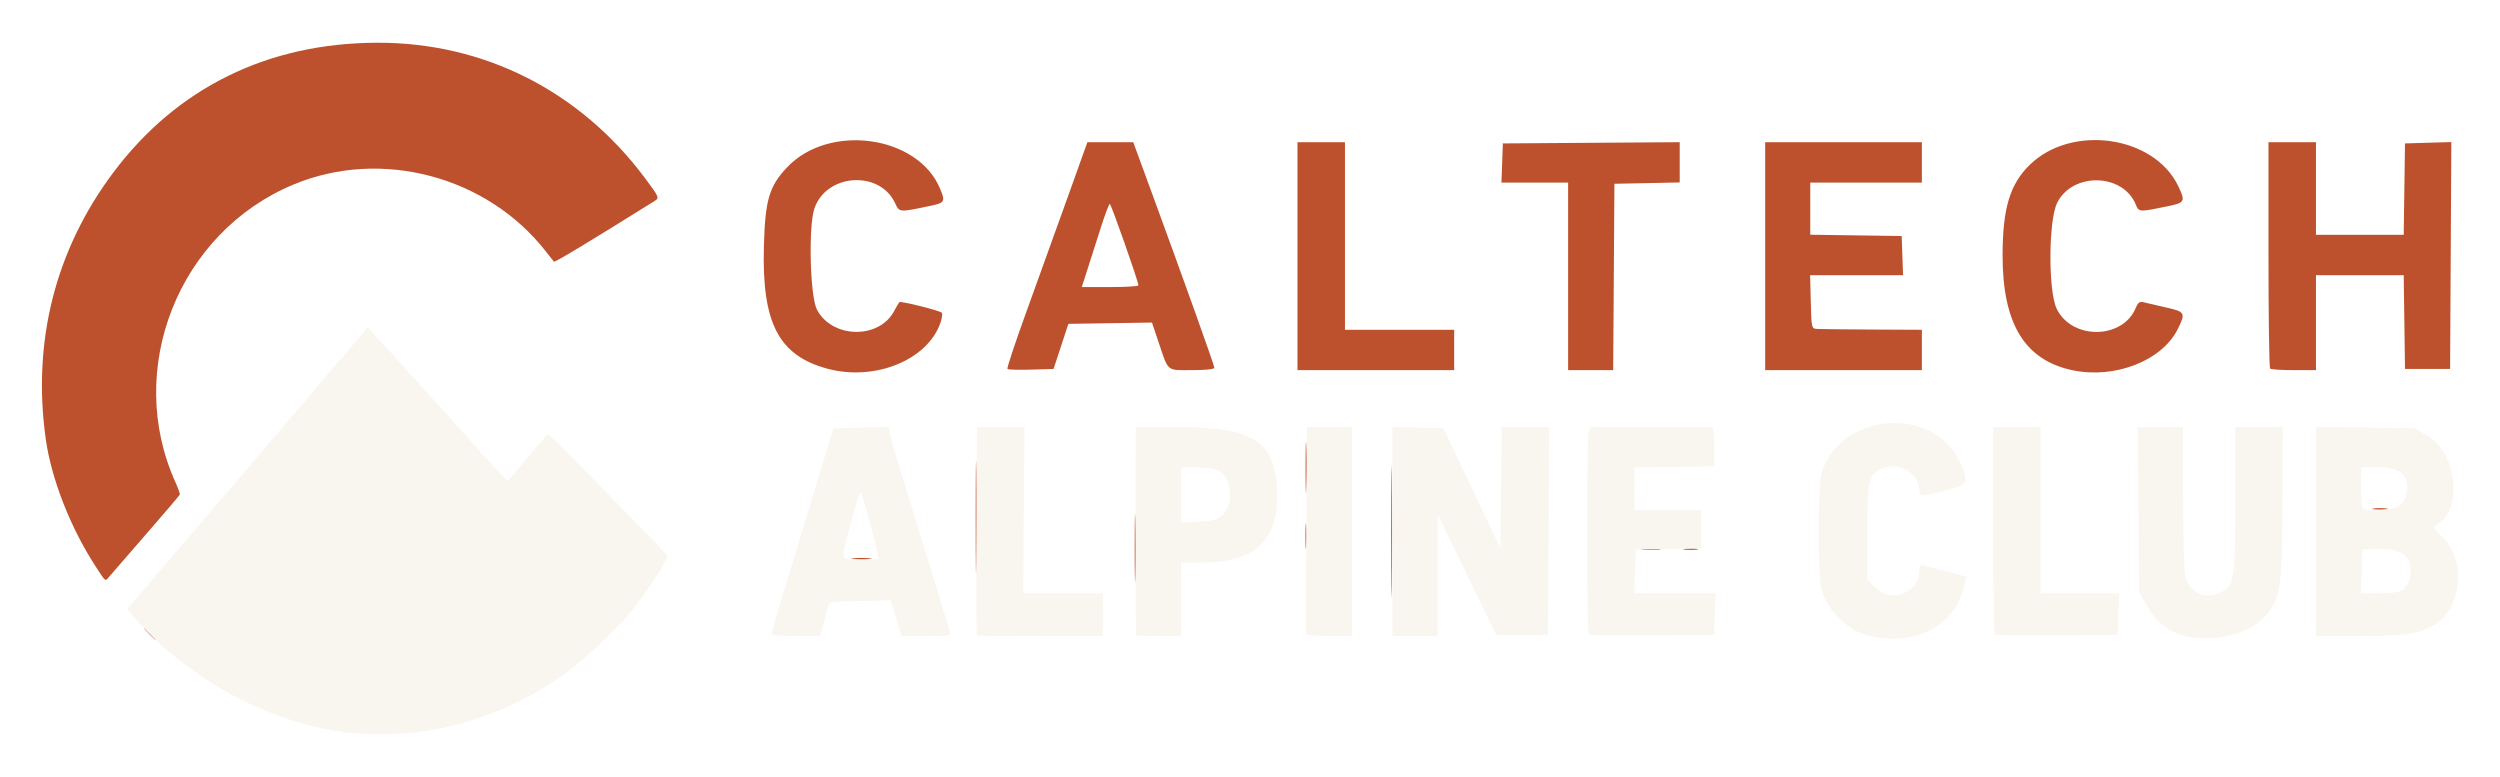
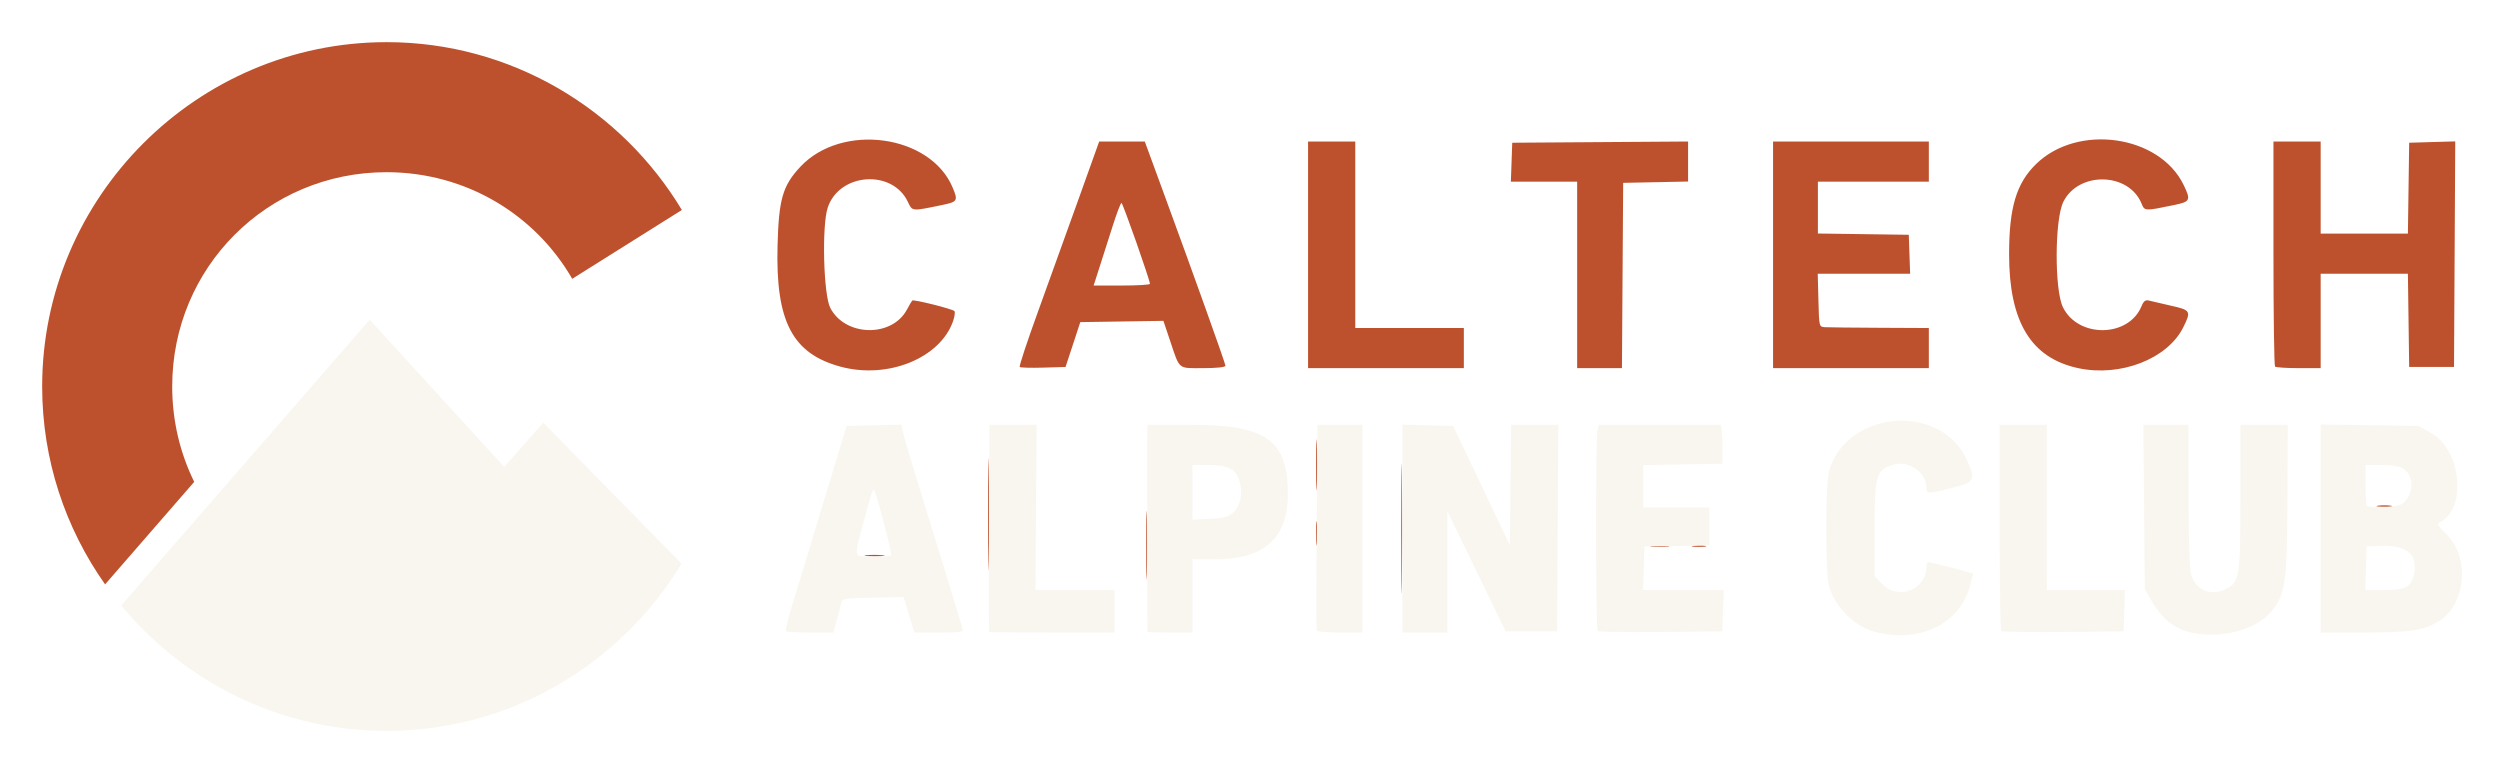
- <svg xmlns="http://www.w3.org/2000/svg" viewBox="-12.52 -17.52 1053.04 327.04" role="img" aria-label="Caltech Alpine Club">
-   <g transform="translate(0,-10.61)">
+ <svg xmlns="http://www.w3.org/2000/svg" viewBox="-17.58 -17.58 1059.16 328.16" role="img" aria-label="Caltech Alpine Club">
+   <g transform="translate(2.6,-10.61)">
    <path fill="#be512d" d="M573.46 217C573.46 192.52 573.59 182.51 573.75 194.75C573.91 206.99 573.91 227.01 573.75 239.25C573.59 251.49 573.46 241.48 573.46 217ZM398.45 211C398.45 189.82 398.59 181.16 398.75 191.75C398.91 202.34 398.91 219.66 398.75 230.25C398.59 240.84 398.45 232.18 398.45 211ZM465.43 224C465.43 211.07 465.57 205.79 465.75 212.25C465.92 218.71 465.92 229.29 465.75 235.75C465.57 242.21 465.43 236.93 465.43 224ZM346.73 228.28C348.5 228.06 351.65 228.05 353.73 228.27C355.8 228.49 354.35 228.67 350.5 228.67C346.65 228.68 344.95 228.5 346.73 228.28ZM537.35 219C537.35 214.32 537.52 212.41 537.73 214.75C537.94 217.09 537.94 220.91 537.73 223.25C537.52 225.59 537.35 223.68 537.35 219ZM679.75 224.28C681.54 224.05 684.46 224.05 686.25 224.28C688.04 224.5 686.58 224.68 683 224.68C679.42 224.68 677.96 224.5 679.75 224.28ZM697.26 224.28C698.78 224.05 701.03 224.06 702.26 224.3C703.49 224.53 702.25 224.72 699.5 224.71C696.75 224.71 695.74 224.51 697.26 224.28ZM987.25 207.28C988.76 207.05 991.24 207.05 992.75 207.28C994.26 207.51 993.02 207.7 990 207.7C986.98 207.7 985.74 207.51 987.25 207.28ZM537.41 190C537.41 180.38 537.56 176.44 537.74 181.25C537.93 186.06 537.93 193.94 537.74 198.75C537.56 203.56 537.41 199.62 537.41 190ZM336.02 148.4C315.5 142.88 308.37 129.21 309.24 97C309.76 77.39 311.42 71.68 318.88 63.7C336.49 44.87 374.04 50 383.44 72.52C385.79 78.13 385.53 78.54 378.75 79.93C365.95 82.57 366.38 82.61 364.45 78.54C357.85 64.63 335.4 66.24 330.5 80.99C327.94 88.7 328.69 117.94 331.59 123.5C337.95 135.69 357.73 136.09 364.07 124.16C365.05 122.33 366.05 120.62 366.31 120.36C366.87 119.79 383.24 123.88 384.17 124.82C384.54 125.2 384.28 127.12 383.6 129.09C378.14 144.77 355.99 153.76 336.02 148.4ZM860.36 149.02C840.3 144.75 831 129.45 831 100.76C831 80.95 834.07 70.69 842.43 62.53C860.08 45.29 894.68 50.19 904.94 71.37C908.1 77.9 907.81 78.48 900.75 79.93C888.3 82.49 888.45 82.5 887.08 79.19C881.62 66.01 860.47 65.56 854 78.5C850.3 85.9 850.18 115.82 853.82 123.21C860.28 136.33 881.59 136.07 887.08 122.81C888.04 120.5 888.77 119.97 890.4 120.4C891.56 120.71 895.76 121.69 899.75 122.58C907.96 124.41 908.2 124.87 904.76 131.76C898.11 145.08 878.19 152.82 860.36 149.02ZM411.84 148.5C411.52 148.19 415.06 137.49 419.7 124.72C424.33 111.95 432.03 90.59 436.81 77.25L445.5 53L455.17 53L464.83 53L466.39 57.25C467.25 59.59 470.18 67.58 472.9 75C485.91 110.46 499 147.05 499 147.98C499 148.6 495.33 149 489.54 149C478.67 149 479.75 149.9 475.49 137.23L472.71 128.96L455.1 129.23L437.5 129.5L434.38 139L431.25 148.5L421.83 148.78C416.64 148.94 412.15 148.81 411.84 148.5ZM534 101L534 53L544 53L554 53L554 92.5L554 132L577 132L600 132L600 140.5L600 149L567 149L534 149L534 101ZM648 109.5L648 70L633.96 70L619.92 70L620.21 61.75L620.5 53.5L657.75 53.24L695 52.98L695 61.46L695 69.94L681.25 70.22L667.5 70.5L667.24 109.75L666.98 149L657.49 149L648 149L648 109.5ZM731 101L731 53L764 53L797 53L797 61.5L797 70L773.5 70L750 70L750 80.98L750 91.96L769.25 92.23L788.5 92.5L788.79 100.75L789.08 109L769.51 109L749.93 109L750.22 120.25C750.5 131.46 750.51 131.5 753 131.65C754.38 131.73 764.84 131.85 776.25 131.9L797 132L797 140.5L797 149L764 149L731 149L731 101ZM943.67 148.33C943.3 147.97 943 126.37 943 100.33L943 53L953 53L963 53L963 72.5L963 92L981.48 92L999.96 92L1000.23 72.75L1000.5 53.5L1010.26 53.21L1020.02 52.93L1019.76 100.71L1019.5 148.5L1010 148.5L1000.5 148.5L1000.23 128.75L999.96 109L981.48 109L963 109L963 129L963 149L953.67 149C948.53 149 944.03 148.7 943.67 148.33ZM467 113.29C467 111.67 455.51 79 454.95 79C454.61 79 452.93 83.39 451.23 88.75C449.52 94.11 447.01 101.99 445.64 106.25L443.15 114L455.08 114C461.63 114 467 113.68 467 113.29Z" />
    <path fill="#f9f6f0" d="M773.82 260.61C765.48 258.36 757.36 250.26 754.77 241.6C753.1 236.02 753.12 198.02 754.8 192.34C762.31 166.92 801.65 163.59 812.86 187.42C816.83 195.87 816.39 197.2 809 199.15C796.83 202.35 796 202.39 796 199.8C795.99 192.93 788.28 187.76 781.42 190.03C774.69 192.25 774.01 194.75 774 217.35L774 237.2L777.4 240.6C784.34 247.54 796 242.76 796 232.98C796 231.46 796.49 230.99 797.75 231.33C798.71 231.58 801.75 232.33 804.5 233C807.25 233.66 810.92 234.63 812.65 235.15L815.8 236.09L814.5 241.02C810.15 257.48 792.96 265.76 773.82 260.61ZM906.71 260.64C900.4 258.86 895.41 254.68 891.61 247.98L888.5 242.5L888.2 207.75L887.9 173L897.45 173L907 173L907.01 202.75C907.01 220.05 907.44 234.05 908.04 236.2C909.96 243.12 916.55 245.84 923.13 242.43C928.64 239.58 929 237.22 929 203.53L929 173L939.04 173L949.07 173L948.94 204.75C948.79 240.12 948.1 244.83 942.01 252.19C935.31 260.28 919.19 264.14 906.71 260.64ZM312.78 260.45C312.48 260.14 313.57 255.53 315.2 250.2C316.83 244.86 319.07 237.57 320.16 234C321.26 230.43 322.76 225.47 323.5 223C324.23 220.53 326.41 213.32 328.33 207C330.26 200.68 333.33 190.55 335.17 184.5L338.51 173.5L350.12 173.22L361.74 172.94L362.38 176.14C362.73 177.9 364.58 184.33 366.49 190.42C368.4 196.51 373.81 214.1 378.52 229.5C383.22 244.9 387.31 258.29 387.6 259.25C388.09 260.84 387.17 261 377.69 261L367.24 261L364.93 253.47L362.62 245.94L349.57 246.22C337.42 246.48 336.5 246.64 336.18 248.5C335.99 249.6 335.16 252.86 334.35 255.75L332.86 261L323.1 261C317.73 261 313.08 260.75 312.78 260.45ZM398.95 260.75C398.74 259.72 398.7 244.07 398.84 211.25L399 173L408.99 173L418.99 173L418.74 208L418.5 243L435.25 243L452 243L452 252L452 261L425.5 261C410.93 261 398.98 260.89 398.95 260.75ZM465.96 260.75C465.86 260.12 465.79 179.13 465.89 176.25L466 173L484.32 173C516.45 173 525.51 179.52 525.42 202.6C525.34 221.2 515.37 230 494.37 230L485 230L485 245.5L485 261L475.5 261C470.27 261 465.98 260.89 465.96 260.75ZM537.72 260.25C537.51 259.84 537.44 247.57 537.58 233C537.72 218.43 537.87 198.96 537.92 189.75L538 173L547.5 173L557 173L557 217L557 261L547.56 261C542.37 261 537.94 260.66 537.72 260.25ZM574 216.97L574 172.93L584.72 173.22L595.45 173.5L607.47 198.75L619.5 224.01L619.77 198.5L620.03 173L630.03 173L640.02 173L639.76 216.75L639.5 260.5L628.6 260.5L617.7 260.5L605.35 235.01L593 209.53L593 235.26L593 261L583.5 261L574 261L574 216.97ZM656.68 260.35C655.84 259.51 655.79 178.38 656.63 175.25L657.23 173L683.04 173L708.84 173L709.26 175.75C709.48 177.26 709.63 180.97 709.59 184L709.5 189.5L692.75 189.77L676 190.05L676 199.02L676 208L690 208L704 208L704 216L704 224L699.25 224.18C696.64 224.28 690.45 224.39 685.5 224.43L676.5 224.5L676.21 233.75L675.92 243L693 243L710.08 243L709.79 251.75L709.5 260.5L683.43 260.77C669.1 260.91 657.06 260.73 656.68 260.35ZM827.68 260.35C827.31 259.97 827 240.17 827 216.33L827 173L837 173L847 173L847 208L847 243L863.54 243L880.08 243L879.79 251.75L879.5 260.5L853.93 260.77C839.87 260.91 828.06 260.73 827.68 260.35ZM963 216.93L963 172.86L983.75 173.18L1004.5 173.5L1010 176.62C1022.45 183.68 1024.98 208.12 1013.87 214.07C1012.06 215.04 1012.23 215.4 1016.32 219.38C1026.25 229.02 1024.59 248.87 1013.26 256.05C1006.83 260.13 1001.13 261 980.95 261L963 261L963 216.93ZM999.74 241.47C1000.94 240.63 1002.21 238.38 1002.57 236.48C1004.16 228 999.8 224.07 989.12 224.33L982.5 224.5L982.21 233.75L981.92 243L989.74 243C995.13 243 998.23 242.53 999.74 241.47ZM357.38 228.2C357.8 227.51 352.08 205.38 350.34 201C349.72 199.43 349.21 200.95 344.64 217.97C342.72 225.12 342.39 227.63 343.3 228.2C344.9 229.22 356.75 229.22 357.38 228.2ZM502.34 210.15C505.41 207.27 506.42 202.27 505.01 197.02C503.6 191.78 500.18 190 491.55 190L485 190L485 201.61L485 213.22L492.44 212.84C498.52 212.54 500.32 212.05 502.34 210.15ZM996.48 207.01C1000.18 205.6 1002.45 199.88 1001.02 195.56C999.64 191.37 996.54 190 988.45 190L982 190L982 198.33C982 202.92 982.3 206.97 982.67 207.33C983.69 208.36 993.54 208.12 996.48 207.01Z" />
  </g>
-   <g transform="matrix(0.57,0,0,0.57,-8.97,0.15)">
-     <path fill="#be512d" d="M104 437.5C101.57 435.02 99.81 433 100.08 433C100.36 433 102.57 435.02 105 437.5C107.43 439.98 109.19 442 108.92 442C108.64 442 106.43 439.98 104 437.5ZM64.23 387.25C45.81 358.92 31.72 322.85 27.59 293.5C17.45 221.4 34.66 153.55 77.59 96.36C124.56 33.79 191.71 0.79 272.5 0.57C351.37 0.35 422.16 36.11 470.3 100.47C480.79 114.49 481.12 115.25 477.75 117.36C428.52 148.11 403.7 163.08 403.11 162.38C402.7 161.9 400.04 158.53 397.21 154.9C353.81 99.24 275.74 78.43 210.94 105.25C125.65 140.54 85.45 242.08 123.62 325.83C125.51 329.99 126.87 333.91 126.62 334.54C126.38 335.17 115.23 348.25 101.84 363.62C88.45 378.98 76.29 393 74.81 394.78C71.34 398.94 72.25 399.58 64.23 387.25Z" />
-     <path fill="#f9f6f0" d="M255.5 510.82C196.64 505.7 131.86 471.24 91.82 423.75L87.81 418.99L92.71 413.25C108.49 394.75 151.65 344.33 152.49 343.4C154.92 340.75 194.12 294.8 219.81 264.5C230.06 252.4 239.07 241.87 239.81 241.1C240.56 240.32 246.63 233.2 253.3 225.26L265.44 210.83L269.97 215.68C272.46 218.34 278.32 224.78 283 229.98C287.68 235.19 294.2 242.39 297.5 246C300.8 249.61 306.88 256.33 311 260.94C315.12 265.54 318.95 269.81 319.5 270.41C320.05 271.01 326.56 278.25 333.96 286.5C346.58 300.57 351.49 305.97 363.32 318.78C365.97 321.65 368.48 324 368.91 324C369.56 324 373.17 319.88 385.13 305.5C394.91 293.74 398.25 290 398.96 290C400.21 290 486.45 377.94 486.83 379.59C487.49 382.51 472.49 405.62 459.55 421.61C451.32 431.79 426.12 455.81 415 464.08C367.69 499.28 311.64 515.71 255.5 510.82Z" />
+   <g transform="matrix(0.57,0,0,0.57,-10.15,0.25)">
+     <path fill="#be512d" d="M274.26 0.05 C133.47 0.05 18.3 115.21 18.3 256 c0 54.62 17.34 105.4 46.78 147.07 C83.62 381.74 107.27 354.54 131.32 326.87 C120.84 305.57 114.96 281.53 114.96 256 C114.96 167.45 185.71 96.71 274.26 96.71 c59.28 0 110.59 31.7 138.02 79.24 l81.5 -51.16 C448.92 50.21 367.17 0.05 274.26 0.05 Z m139.32 333.72 c-27.09 48.8 -79.1 81.53 -139.32 81.53 c-48.5 0 -91.66 -21.23 -120.78 -54.98 c-17.52 20.16 -35 40.27 -50.64 58.26 c43.22 45.54 104.06 74.05 171.42 74.05 c80.48 0 151.8 -40.68 194.61 -102.47 Z" />
+     <path fill="#f9f6f0" d="M261.72 206.37 c0 0 -123.18 141.65 -184.64 212.38 c0 0 0 0 0 0 c47.04 56.84 118.07 93.21 197.18 93.21 c92.72 0 174.33 -49.95 219.25 -124.28 L390.77 282.89 l-29.05 32.86 Z" />
  </g>
</svg>
